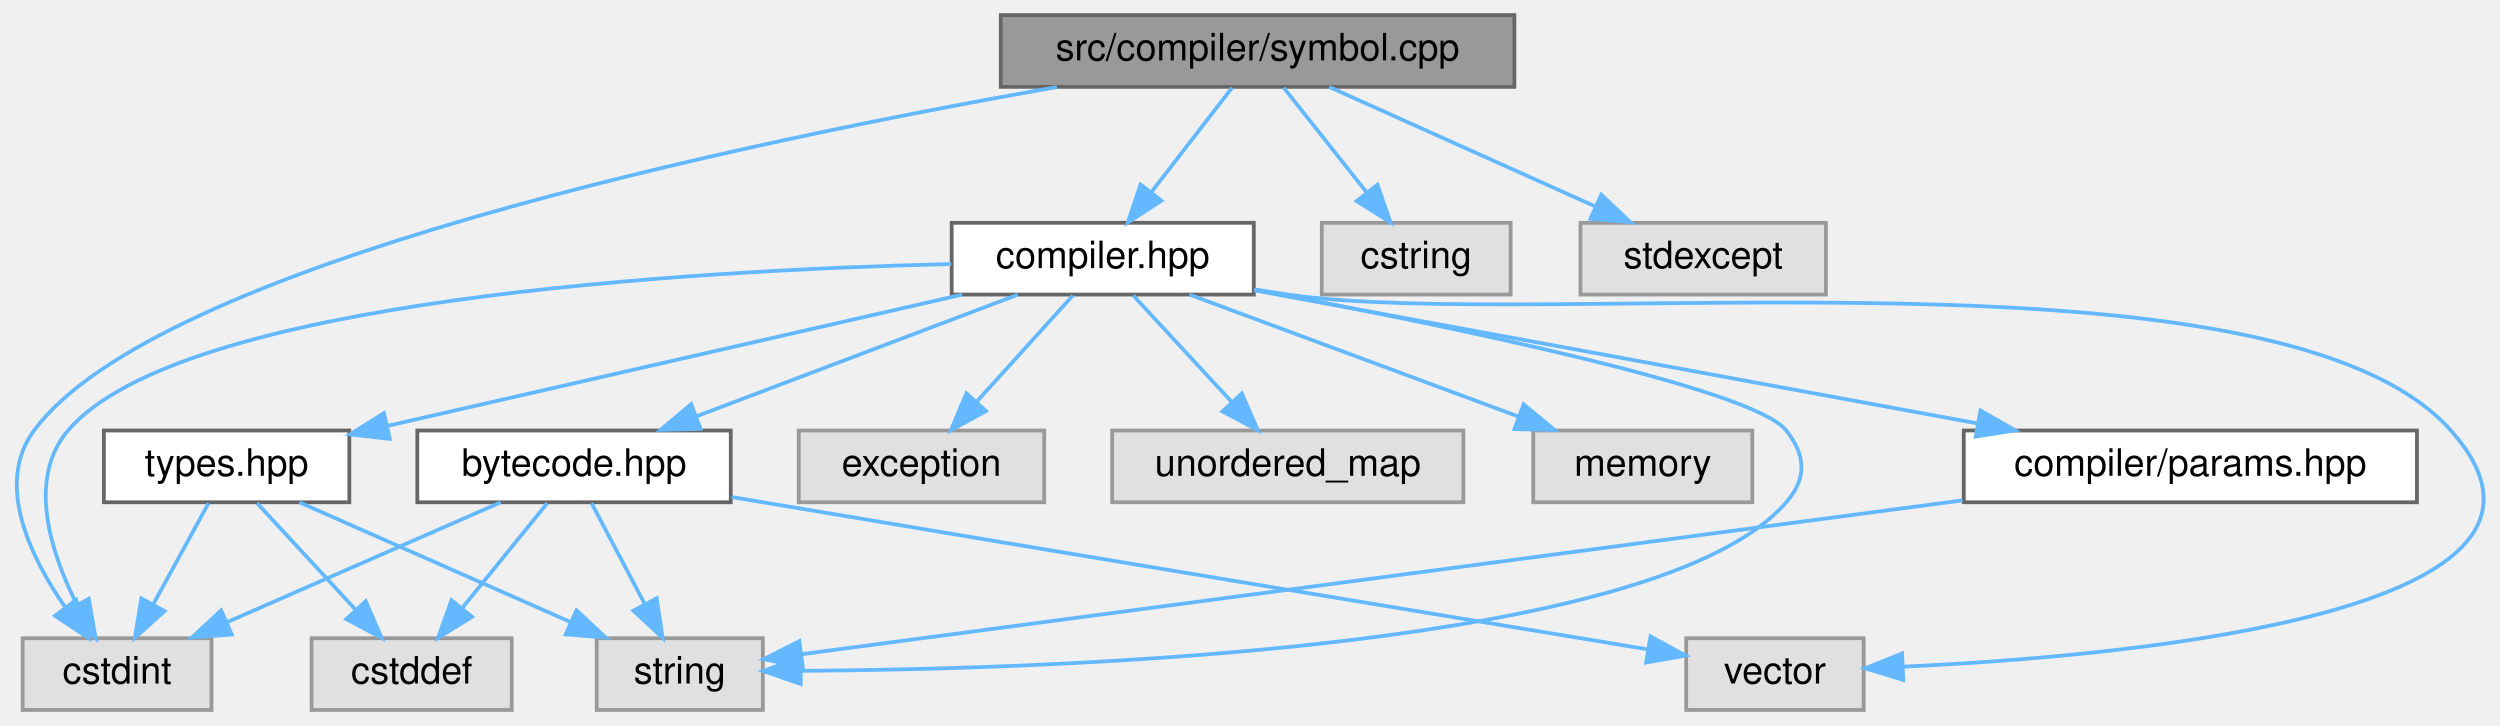
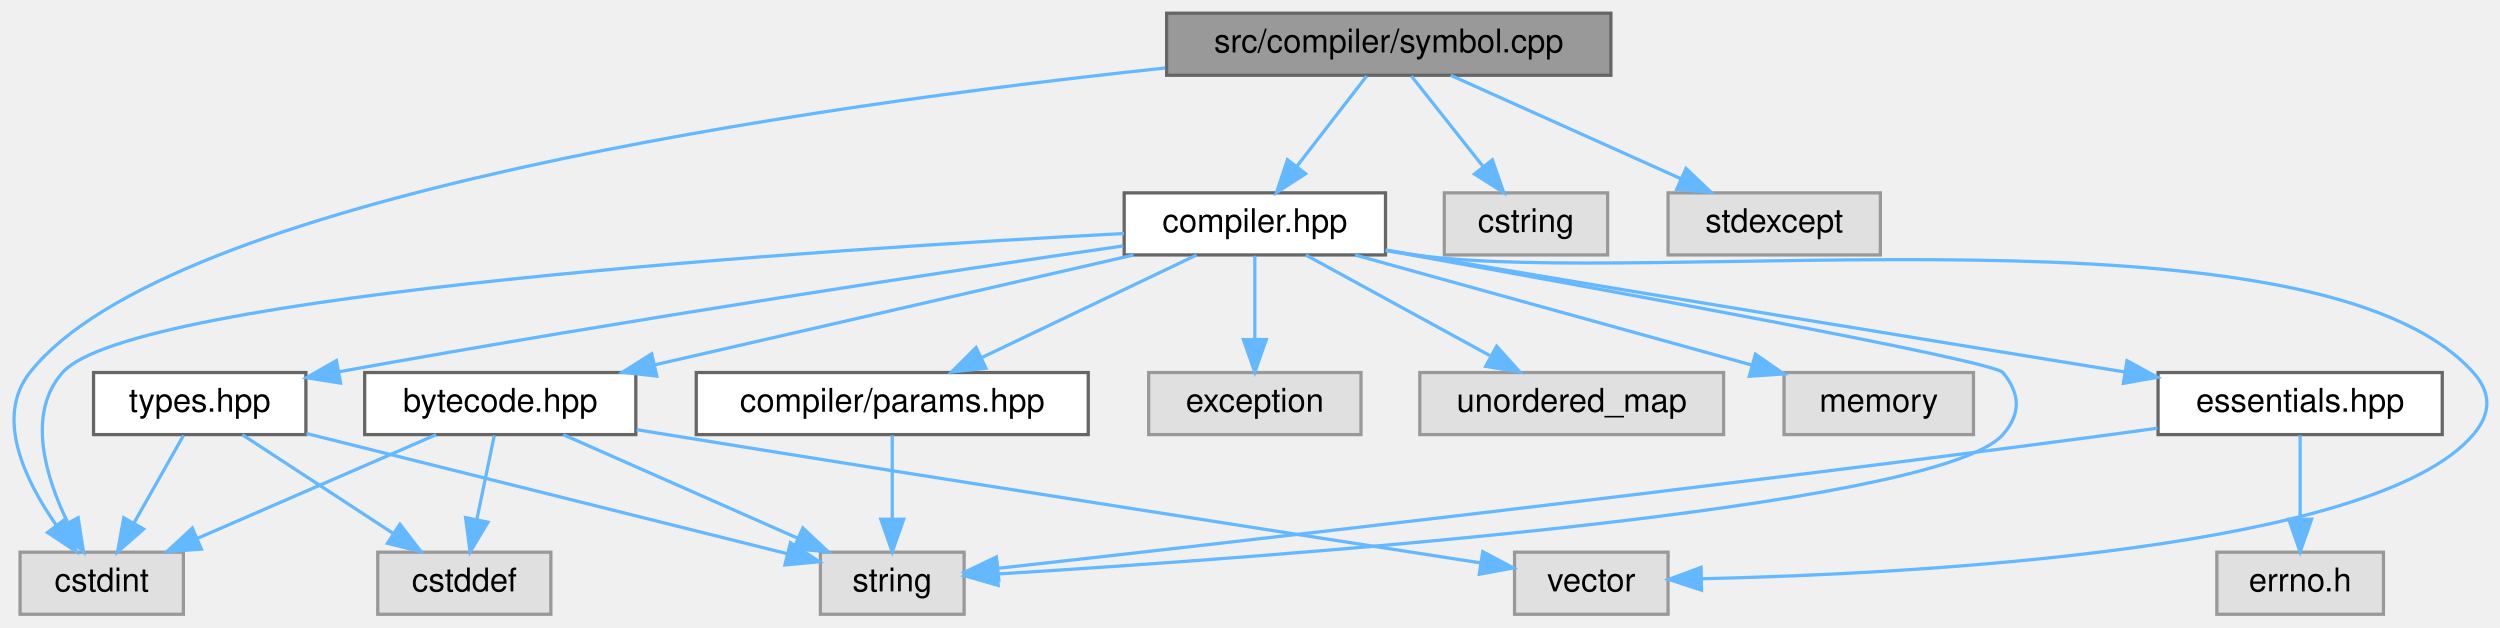
- <svg xmlns="http://www.w3.org/2000/svg" xmlns:xlink="http://www.w3.org/1999/xlink" width="662pt" height="192pt" viewBox="0.00 0.00 661.67 192.00">
+ <svg xmlns="http://www.w3.org/2000/svg" xmlns:xlink="http://www.w3.org/1999/xlink" width="765pt" height="192pt" viewBox="0.00 0.00 765.32 192.00">
  <g id="graph0" class="graph" transform="scale(1 1) rotate(0) translate(4 188)">
    <g id="Node000001" class="node">
      <g id="a_Node000001">
        <a xlink:title=" ">
-           <polygon fill="#999999" stroke="#666666" points="396.84,-184 260.84,-184 260.84,-165 396.84,-165 396.84,-184" />
-           <text text-anchor="middle" x="328.84" y="-172" font-family="Helvetica,sans-Serif" font-size="10.00">src/compiler/symbol.cpp</text>
+           <polygon fill="#999999" stroke="#666666" points="489.14,-184 353.14,-184 353.14,-165 489.14,-165 489.14,-184" />
+           <text text-anchor="middle" x="421.14" y="-172" font-family="Helvetica,sans-Serif" font-size="10.00">src/compiler/symbol.cpp</text>
        </a>
      </g>
    </g>
    <g id="Node000002" class="node">
      <g id="a_Node000002">
        <a xlink:href="compiler_8hpp.html" target="_top" xlink:title=" ">
-           <polygon fill="white" stroke="#666666" points="327.84,-129 247.84,-129 247.84,-110 327.84,-110 327.84,-129" />
-           <text text-anchor="middle" x="287.84" y="-117" font-family="Helvetica,sans-Serif" font-size="10.00">compiler.hpp</text>
+           <polygon fill="white" stroke="#666666" points="420.14,-129 340.14,-129 340.14,-110 420.14,-110 420.14,-129" />
+           <text text-anchor="middle" x="380.14" y="-117" font-family="Helvetica,sans-Serif" font-size="10.00">compiler.hpp</text>
        </a>
      </g>
    </g>
    <g id="edge1_Node000001_Node000002" class="edge">
      <g id="a_edge1_Node000001_Node000002">
        <a xlink:title=" ">
-           <path fill="none" stroke="#63b8ff" d="M322.07,-164.75C316.28,-157.26 307.79,-146.28 300.71,-137.13" />
-           <polygon fill="#63b8ff" stroke="#63b8ff" points="303.37,-134.86 294.49,-129.09 297.84,-139.14 303.37,-134.86" />
+           <path fill="none" stroke="#63b8ff" d="M414.37,-164.75C408.57,-157.26 400.08,-146.28 393,-137.13" />
+           <polygon fill="#63b8ff" stroke="#63b8ff" points="395.67,-134.86 386.78,-129.09 390.13,-139.14 395.67,-134.86" />
        </a>
      </g>
    </g>
    <g id="Node000004" class="node">
      <g id="a_Node000004">
        <a xlink:title=" ">
-           <polygon fill="#e0e0e0" stroke="#999999" points="51.84,-19 1.84,-19 1.84,0 51.84,0 51.84,-19" />
-           <text text-anchor="middle" x="26.84" y="-7" font-family="Helvetica,sans-Serif" font-size="10.00">cstdint</text>
-         </a>
-       </g>
-     </g>
-     <g id="edge19_Node000001_Node000004" class="edge">
-       <g id="a_edge19_Node000001_Node000004">
-         <a xlink:title=" ">
-           <path fill="none" stroke="#63b8ff" d="M275.7,-164.95C192.41,-150.33 37.24,-117.83 4.84,-74 -5.51,-59.99 3.7,-40.73 13.17,-27.1" />
-           <polygon fill="#63b8ff" stroke="#63b8ff" points="16,-29.16 19.23,-19.07 10.41,-24.94 16,-29.16" />
-         </a>
-       </g>
-     </g>
-     <g id="Node000013" class="node">
-       <g id="a_Node000013">
-         <a xlink:title=" ">
-           <polygon fill="#e0e0e0" stroke="#999999" points="395.84,-129 345.84,-129 345.84,-110 395.84,-110 395.84,-129" />
-           <text text-anchor="middle" x="370.84" y="-117" font-family="Helvetica,sans-Serif" font-size="10.00">cstring</text>
-         </a>
-       </g>
-     </g>
-     <g id="edge20_Node000001_Node000013" class="edge">
-       <g id="a_edge20_Node000001_Node000013">
-         <a xlink:title=" ">
-           <path fill="none" stroke="#63b8ff" d="M335.78,-164.75C341.71,-157.26 350.42,-146.28 357.67,-137.13" />
-           <polygon fill="#63b8ff" stroke="#63b8ff" points="360.57,-139.1 364.04,-129.09 355.08,-134.75 360.57,-139.1" />
-         </a>
-       </g>
-     </g>
-     <g id="Node000014" class="node">
-       <g id="a_Node000014">
-         <a xlink:title=" ">
-           <polygon fill="#e0e0e0" stroke="#999999" points="479.34,-129 414.34,-129 414.34,-110 479.34,-110 479.34,-129" />
-           <text text-anchor="middle" x="446.84" y="-117" font-family="Helvetica,sans-Serif" font-size="10.00">stdexcept</text>
-         </a>
-       </g>
-     </g>
-     <g id="edge21_Node000001_Node000014" class="edge">
-       <g id="a_edge21_Node000001_Node000014">
-         <a xlink:title=" ">
-           <path fill="none" stroke="#63b8ff" d="M347.8,-164.98C366.87,-156.42 396.5,-143.11 418.39,-133.28" />
-           <polygon fill="#63b8ff" stroke="#63b8ff" points="419.85,-136.46 427.54,-129.17 416.98,-130.07 419.85,-136.46" />
+           <polygon fill="#e0e0e0" stroke="#999999" points="52.14,-19 2.14,-19 2.14,0 52.14,0 52.14,-19" />
+           <text text-anchor="middle" x="27.14" y="-7" font-family="Helvetica,sans-Serif" font-size="10.00">cstdint</text>
+         </a>
+       </g>
+     </g>
+     <g id="edge22_Node000001_Node000004" class="edge">
+       <g id="a_edge22_Node000001_Node000004">
+         <a xlink:title=" ">
+           <path fill="none" stroke="#63b8ff" d="M352.71,-167.23C245.98,-155.87 47.68,-127.93 5.14,-74 -5.65,-60.33 3.62,-41 13.23,-27.27" />
+           <polygon fill="#63b8ff" stroke="#63b8ff" points="16.12,-29.25 19.39,-19.17 10.55,-25.02 16.12,-29.25" />
+         </a>
+       </g>
+     </g>
+     <g id="Node000015" class="node">
+       <g id="a_Node000015">
+         <a xlink:title=" ">
+           <polygon fill="#e0e0e0" stroke="#999999" points="488.14,-129 438.14,-129 438.14,-110 488.14,-110 488.14,-129" />
+           <text text-anchor="middle" x="463.14" y="-117" font-family="Helvetica,sans-Serif" font-size="10.00">cstring</text>
+         </a>
+       </g>
+     </g>
+     <g id="edge23_Node000001_Node000015" class="edge">
+       <g id="a_edge23_Node000001_Node000015">
+         <a xlink:title=" ">
+           <path fill="none" stroke="#63b8ff" d="M428.07,-164.75C434,-157.26 442.71,-146.28 449.96,-137.13" />
+           <polygon fill="#63b8ff" stroke="#63b8ff" points="452.86,-139.1 456.33,-129.09 447.38,-134.75 452.86,-139.1" />
+         </a>
+       </g>
+     </g>
+     <g id="Node000016" class="node">
+       <g id="a_Node000016">
+         <a xlink:title=" ">
+           <polygon fill="#e0e0e0" stroke="#999999" points="571.64,-129 506.64,-129 506.64,-110 571.64,-110 571.64,-129" />
+           <text text-anchor="middle" x="539.14" y="-117" font-family="Helvetica,sans-Serif" font-size="10.00">stdexcept</text>
+         </a>
+       </g>
+     </g>
+     <g id="edge24_Node000001_Node000016" class="edge">
+       <g id="a_edge24_Node000001_Node000016">
+         <a xlink:title=" ">
+           <path fill="none" stroke="#63b8ff" d="M440.09,-164.98C459.16,-156.42 488.8,-143.11 510.68,-133.28" />
+           <polygon fill="#63b8ff" stroke="#63b8ff" points="512.14,-136.46 519.83,-129.17 509.28,-130.07 512.14,-136.46" />
        </a>
      </g>
    </g>
    <g id="Node000003" class="node">
      <g id="a_Node000003">
        <a xlink:href="bytecode_8hpp.html" target="_top" xlink:title=" ">
-           <polygon fill="white" stroke="#666666" points="189.34,-74 106.34,-74 106.34,-55 189.34,-55 189.34,-74" />
-           <text text-anchor="middle" x="147.84" y="-62" font-family="Helvetica,sans-Serif" font-size="10.00">bytecode.hpp</text>
+           <polygon fill="white" stroke="#666666" points="190.64,-74 107.64,-74 107.64,-55 190.64,-55 190.64,-74" />
+           <text text-anchor="middle" x="149.14" y="-62" font-family="Helvetica,sans-Serif" font-size="10.00">bytecode.hpp</text>
        </a>
      </g>
    </g>
    <g id="edge2_Node000002_Node000003" class="edge">
      <g id="a_edge2_Node000002_Node000003">
        <a xlink:title=" ">
-           <path fill="none" stroke="#63b8ff" d="M265.35,-109.98C242.32,-101.27 206.3,-87.63 180.21,-77.75" />
-           <polygon fill="#63b8ff" stroke="#63b8ff" points="181.34,-74.44 170.75,-74.17 178.86,-80.98 181.34,-74.44" />
-         </a>
-       </g>
-     </g>
-     <g id="edge13_Node000002_Node000004" class="edge">
-       <g id="a_edge13_Node000002_Node000004">
-         <a xlink:title=" ">
-           <path fill="none" stroke="#63b8ff" d="M247.7,-118.09C178.99,-116.43 43.39,-108.73 13.84,-74 3.05,-61.31 9.09,-42.06 16.1,-28.08" />
-           <polygon fill="#63b8ff" stroke="#63b8ff" points="19.35,-29.44 21.15,-19 13.23,-26.04 19.35,-29.44" />
+           <path fill="none" stroke="#63b8ff" d="M343.02,-109.98C303.15,-100.84 239.67,-86.27 196.29,-76.32" />
+           <polygon fill="#63b8ff" stroke="#63b8ff" points="197.07,-72.91 186.54,-74.08 195.5,-79.73 197.07,-72.91" />
+         </a>
+       </g>
+     </g>
+     <g id="edge16_Node000002_Node000004" class="edge">
+       <g id="a_edge16_Node000002_Node000004">
+         <a xlink:title=" ">
+           <path fill="none" stroke="#63b8ff" d="M340.11,-116.56C249.81,-111.79 36.43,-98.05 15.14,-74 4.12,-61.56 9.86,-42.27 16.66,-28.21" />
+           <polygon fill="#63b8ff" stroke="#63b8ff" points="19.92,-29.54 21.57,-19.08 13.76,-26.23 19.92,-29.54" />
        </a>
      </g>
    </g>
    <g id="Node000006" class="node">
      <g id="a_Node000006">
        <a xlink:title=" ">
-           <polygon fill="#e0e0e0" stroke="#999999" points="197.84,-19 153.84,-19 153.84,0 197.84,0 197.84,-19" />
-           <text text-anchor="middle" x="175.84" y="-7" font-family="Helvetica,sans-Serif" font-size="10.00">string</text>
-         </a>
-       </g>
-     </g>
-     <g id="edge15_Node000002_Node000006" class="edge">
-       <g id="a_edge15_Node000002_Node000006">
-         <a xlink:title=" ">
-           <path fill="none" stroke="#63b8ff" d="M328.11,-111.3C378.73,-101.85 460.11,-85.14 468.84,-74 474.05,-67.35 474.35,-61.4 468.84,-55 435.5,-16.2 277.15,-10.83 208.13,-10.36" />
-           <polygon fill="#63b8ff" stroke="#63b8ff" points="207.87,-6.86 197.86,-10.33 207.84,-13.86 207.87,-6.86" />
+           <polygon fill="#e0e0e0" stroke="#999999" points="291.14,-19 247.14,-19 247.14,0 291.14,0 291.14,-19" />
+           <text text-anchor="middle" x="269.14" y="-7" font-family="Helvetica,sans-Serif" font-size="10.00">string</text>
+         </a>
+       </g>
+     </g>
+     <g id="edge18_Node000002_Node000006" class="edge">
+       <g id="a_edge18_Node000002_Node000006">
+         <a xlink:title=" ">
+           <path fill="none" stroke="#63b8ff" d="M420.16,-111.39C485,-99.77 606.12,-77.66 609.14,-74 614.51,-67.48 614.71,-61.35 609.14,-55 588.98,-32.04 382.52,-17.29 301.51,-12.34" />
+           <polygon fill="#63b8ff" stroke="#63b8ff" points="301.57,-8.84 291.38,-11.74 301.16,-15.83 301.57,-8.84" />
        </a>
      </g>
    </g>
    <g id="Node000007" class="node">
      <g id="a_Node000007">
        <a xlink:title=" ">
-           <polygon fill="#e0e0e0" stroke="#999999" points="489.34,-19 442.34,-19 442.34,0 489.34,0 489.34,-19" />
-           <text text-anchor="middle" x="465.84" y="-7" font-family="Helvetica,sans-Serif" font-size="10.00">vector</text>
-         </a>
-       </g>
-     </g>
-     <g id="edge17_Node000002_Node000007" class="edge">
-       <g id="a_edge17_Node000002_Node000007">
-         <a xlink:title=" ">
-           <path fill="none" stroke="#63b8ff" d="M327.93,-111.36C330.94,-110.88 333.94,-110.42 336.84,-110 405.04,-100.11 599.03,-125.48 644.84,-74 687.32,-26.27 562.92,-14.41 499.94,-11.47" />
-           <polygon fill="#63b8ff" stroke="#63b8ff" points="499.81,-7.96 489.68,-11.04 499.52,-14.96 499.81,-7.96" />
+           <polygon fill="#e0e0e0" stroke="#999999" points="506.64,-19 459.64,-19 459.64,0 506.64,0 506.64,-19" />
+           <text text-anchor="middle" x="483.14" y="-7" font-family="Helvetica,sans-Serif" font-size="10.00">vector</text>
+         </a>
+       </g>
+     </g>
+     <g id="edge20_Node000002_Node000007" class="edge">
+       <g id="a_edge20_Node000002_Node000007">
+         <a xlink:title=" ">
+           <path fill="none" stroke="#63b8ff" d="M420.22,-111.34C423.23,-110.87 426.23,-110.41 429.14,-110 500.86,-99.8 704.82,-127.98 753.14,-74 758.77,-67.71 758.6,-61.44 753.14,-55 723.22,-19.75 582.68,-12.38 517.05,-10.87" />
+           <polygon fill="#63b8ff" stroke="#63b8ff" points="516.89,-7.36 506.82,-10.67 516.75,-14.36 516.89,-7.36" />
        </a>
      </g>
    </g>
    <g id="Node000008" class="node">
      <g id="a_Node000008">
-         <a xlink:href="params_8hpp.html" target="_top" xlink:title=" ">
-           <polygon fill="white" stroke="#666666" points="635.84,-74 515.84,-74 515.84,-55 635.84,-55 635.84,-74" />
-           <text text-anchor="middle" x="575.84" y="-62" font-family="Helvetica,sans-Serif" font-size="10.00">compiler/params.hpp</text>
+         <a xlink:href="essentials_8hpp.html" target="_top" xlink:title=" ">
+           <polygon fill="white" stroke="#666666" points="743.64,-74 656.64,-74 656.64,-55 743.64,-55 743.64,-74" />
+           <text text-anchor="middle" x="700.14" y="-62" font-family="Helvetica,sans-Serif" font-size="10.00">essentials.hpp</text>
        </a>
      </g>
    </g>
    <g id="edge7_Node000002_Node000008" class="edge">
      <g id="a_edge7_Node000002_Node000008">
        <a xlink:title=" ">
-           <path fill="none" stroke="#63b8ff" d="M327.89,-111.13C377.65,-101.97 462.88,-86.29 519.29,-75.91" />
-           <polygon fill="#63b8ff" stroke="#63b8ff" points="520.27,-79.29 529.47,-74.03 519,-72.4 520.27,-79.29" />
+           <path fill="none" stroke="#63b8ff" d="M420.24,-111.51C423.25,-111 426.24,-110.49 429.14,-110 504.44,-97.29 591.6,-83.06 646.3,-74.19" />
+           <polygon fill="#63b8ff" stroke="#63b8ff" points="647.15,-77.6 656.46,-72.55 646.03,-70.69 647.15,-77.6" />
+         </a>
+       </g>
+     </g>
+     <g id="Node000010" class="node">
+       <g id="a_Node000010">
+         <a xlink:href="params_8hpp.html" target="_top" xlink:title=" ">
+           <polygon fill="white" stroke="#666666" points="329.14,-74 209.14,-74 209.14,-55 329.14,-55 329.14,-74" />
+           <text text-anchor="middle" x="269.14" y="-62" font-family="Helvetica,sans-Serif" font-size="10.00">compiler/params.hpp</text>
+         </a>
+       </g>
+     </g>
+     <g id="edge10_Node000002_Node000010" class="edge">
+       <g id="a_edge10_Node000002_Node000010">
+         <a xlink:title=" ">
+           <path fill="none" stroke="#63b8ff" d="M362.3,-109.98C344.53,-101.5 316.99,-88.35 296.46,-78.54" />
+           <polygon fill="#63b8ff" stroke="#63b8ff" points="297.83,-75.32 287.29,-74.17 294.81,-81.64 297.83,-75.32" />
+         </a>
+       </g>
+     </g>
+     <g id="Node000011" class="node">
+       <g id="a_Node000011">
+         <a xlink:href="types_8hpp.html" target="_top" xlink:title=" ">
+           <polygon fill="white" stroke="#666666" points="89.64,-74 24.64,-74 24.64,-55 89.64,-55 89.64,-74" />
+           <text text-anchor="middle" x="57.14" y="-62" font-family="Helvetica,sans-Serif" font-size="10.00">types.hpp</text>
+         </a>
+       </g>
+     </g>
+     <g id="edge12_Node000002_Node000011" class="edge">
+       <g id="a_edge12_Node000002_Node000011">
+         <a xlink:title=" ">
+           <path fill="none" stroke="#63b8ff" d="M339.87,-112.77C286.99,-105.1 191,-90.71 99.74,-74.23" />
+           <polygon fill="#63b8ff" stroke="#63b8ff" points="100.25,-70.76 89.78,-72.42 98.99,-77.65 100.25,-70.76" />
+         </a>
+       </g>
+     </g>
+     <g id="Node000012" class="node">
+       <g id="a_Node000012">
+         <a xlink:title=" ">
+           <polygon fill="#e0e0e0" stroke="#999999" points="412.64,-74 347.64,-74 347.64,-55 412.64,-55 412.64,-74" />
+           <text text-anchor="middle" x="380.14" y="-62" font-family="Helvetica,sans-Serif" font-size="10.00">exception</text>
+         </a>
+       </g>
+     </g>
+     <g id="edge17_Node000002_Node000012" class="edge">
+       <g id="a_edge17_Node000002_Node000012">
+         <a xlink:title=" ">
+           <path fill="none" stroke="#63b8ff" d="M380.14,-109.75C380.14,-102.8 380.14,-92.85 380.14,-84.13" />
+           <polygon fill="#63b8ff" stroke="#63b8ff" points="383.64,-84.09 380.14,-74.09 376.64,-84.09 383.64,-84.09" />
+         </a>
+       </g>
+     </g>
+     <g id="Node000013" class="node">
+       <g id="a_Node000013">
+         <a xlink:title=" ">
+           <polygon fill="#e0e0e0" stroke="#999999" points="523.64,-74 430.64,-74 430.64,-55 523.64,-55 523.64,-74" />
+           <text text-anchor="middle" x="477.14" y="-62" font-family="Helvetica,sans-Serif" font-size="10.00">unordered_map</text>
+         </a>
+       </g>
+     </g>
+     <g id="edge19_Node000002_Node000013" class="edge">
+       <g id="a_edge19_Node000002_Node000013">
+         <a xlink:title=" ">
+           <path fill="none" stroke="#63b8ff" d="M395.72,-109.98C410.9,-101.69 434.23,-88.94 452.03,-79.22" />
+           <polygon fill="#63b8ff" stroke="#63b8ff" points="454.17,-82.04 461.27,-74.17 450.81,-75.89 454.17,-82.04" />
+         </a>
+       </g>
+     </g>
+     <g id="Node000014" class="node">
+       <g id="a_Node000014">
+         <a xlink:title=" ">
+           <polygon fill="#e0e0e0" stroke="#999999" points="600.14,-74 542.14,-74 542.14,-55 600.14,-55 600.14,-74" />
+           <text text-anchor="middle" x="571.14" y="-62" font-family="Helvetica,sans-Serif" font-size="10.00">memory</text>
+         </a>
+       </g>
+     </g>
+     <g id="edge21_Node000002_Node000014" class="edge">
+       <g id="a_edge21_Node000002_Node000014">
+         <a xlink:title=" ">
+           <path fill="none" stroke="#63b8ff" d="M410.82,-109.98C443.88,-100.81 496.57,-86.19 532.45,-76.24" />
+           <polygon fill="#63b8ff" stroke="#63b8ff" points="533.39,-79.61 542.09,-73.56 531.52,-72.86 533.39,-79.61" />
+         </a>
+       </g>
+     </g>
+     <g id="edge3_Node000003_Node000004" class="edge">
+       <g id="a_edge3_Node000003_Node000004">
+         <a xlink:title=" ">
+           <path fill="none" stroke="#63b8ff" d="M129.53,-54.98C109.82,-46.42 79.18,-33.11 56.55,-23.28" />
+           <polygon fill="#63b8ff" stroke="#63b8ff" points="57.66,-19.94 47.09,-19.17 54.87,-26.37 57.66,-19.94" />
+         </a>
+       </g>
+     </g>
+     <g id="Node000005" class="node">
+       <g id="a_Node000005">
+         <a xlink:title=" ">
+           <polygon fill="#e0e0e0" stroke="#999999" points="164.64,-19 111.64,-19 111.64,0 164.64,0 164.64,-19" />
+           <text text-anchor="middle" x="138.14" y="-7" font-family="Helvetica,sans-Serif" font-size="10.00">cstddef</text>
+         </a>
+       </g>
+     </g>
+     <g id="edge4_Node000003_Node000005" class="edge">
+       <g id="a_edge4_Node000003_Node000005">
+         <a xlink:title=" ">
+           <path fill="none" stroke="#63b8ff" d="M147.32,-54.75C145.88,-47.8 143.81,-37.85 142,-29.13" />
+           <polygon fill="#63b8ff" stroke="#63b8ff" points="145.38,-28.17 139.92,-19.09 138.52,-29.59 145.38,-28.17" />
+         </a>
+       </g>
+     </g>
+     <g id="edge5_Node000003_Node000006" class="edge">
+       <g id="a_edge5_Node000003_Node000006">
+         <a xlink:title=" ">
+           <path fill="none" stroke="#63b8ff" d="M168.42,-54.98C187.81,-46.42 217.94,-33.11 240.2,-23.28" />
+           <polygon fill="#63b8ff" stroke="#63b8ff" points="241.77,-26.41 249.5,-19.17 238.94,-20.01 241.77,-26.41" />
+         </a>
+       </g>
+     </g>
+     <g id="edge6_Node000003_Node000007" class="edge">
+       <g id="a_edge6_Node000003_Node000007">
+         <a xlink:title=" ">
+           <path fill="none" stroke="#63b8ff" d="M190.88,-56.51C194.01,-56 197.12,-55.49 200.14,-55 290.12,-40.43 396.31,-23.91 449.39,-15.7" />
+           <polygon fill="#63b8ff" stroke="#63b8ff" points="449.92,-19.16 459.27,-14.18 448.85,-12.25 449.92,-19.16" />
+         </a>
+       </g>
+     </g>
+     <g id="edge9_Node000008_Node000006" class="edge">
+       <g id="a_edge9_Node000008_Node000006">
+         <a xlink:title=" ">
+           <path fill="none" stroke="#63b8ff" d="M656.45,-56.97C651.62,-56.29 646.78,-55.62 642.14,-55 516.29,-38.27 366.16,-21.25 301.44,-14.06" />
+           <polygon fill="#63b8ff" stroke="#63b8ff" points="301.77,-10.57 291.44,-12.95 301,-17.53 301.77,-10.57" />
        </a>
      </g>
    </g>
    <g id="Node000009" class="node">
      <g id="a_Node000009">
-         <a xlink:href="types_8hpp.html" target="_top" xlink:title=" ">
-           <polygon fill="white" stroke="#666666" points="88.34,-74 23.34,-74 23.34,-55 88.34,-55 88.34,-74" />
-           <text text-anchor="middle" x="55.84" y="-62" font-family="Helvetica,sans-Serif" font-size="10.00">types.hpp</text>
-         </a>
-       </g>
-     </g>
-     <g id="edge9_Node000002_Node000009" class="edge">
-       <g id="a_edge9_Node000002_Node000009">
-         <a xlink:title=" ">
-           <path fill="none" stroke="#63b8ff" d="M250.57,-109.98C209.07,-100.5 142.1,-85.21 98.53,-75.25" />
-           <polygon fill="#63b8ff" stroke="#63b8ff" points="99.05,-71.78 88.53,-72.97 97.5,-78.61 99.05,-71.78" />
-         </a>
-       </g>
-     </g>
-     <g id="Node000010" class="node">
-       <g id="a_Node000010">
-         <a xlink:title=" ">
-           <polygon fill="#e0e0e0" stroke="#999999" points="272.34,-74 207.34,-74 207.34,-55 272.34,-55 272.34,-74" />
-           <text text-anchor="middle" x="239.84" y="-62" font-family="Helvetica,sans-Serif" font-size="10.00">exception</text>
-         </a>
-       </g>
-     </g>
-     <g id="edge14_Node000002_Node000010" class="edge">
-       <g id="a_edge14_Node000002_Node000010">
-         <a xlink:title=" ">
-           <path fill="none" stroke="#63b8ff" d="M279.92,-109.75C273,-102.11 262.78,-90.82 254.39,-81.56" />
-           <polygon fill="#63b8ff" stroke="#63b8ff" points="256.93,-79.15 247.62,-74.09 251.74,-83.85 256.93,-79.15" />
-         </a>
-       </g>
-     </g>
-     <g id="Node000011" class="node">
-       <g id="a_Node000011">
-         <a xlink:title=" ">
-           <polygon fill="#e0e0e0" stroke="#999999" points="383.34,-74 290.34,-74 290.34,-55 383.34,-55 383.34,-74" />
-           <text text-anchor="middle" x="336.84" y="-62" font-family="Helvetica,sans-Serif" font-size="10.00">unordered_map</text>
-         </a>
-       </g>
-     </g>
-     <g id="edge16_Node000002_Node000011" class="edge">
-       <g id="a_edge16_Node000002_Node000011">
-         <a xlink:title=" ">
-           <path fill="none" stroke="#63b8ff" d="M295.93,-109.75C303,-102.11 313.43,-90.82 321.99,-81.56" />
-           <polygon fill="#63b8ff" stroke="#63b8ff" points="324.68,-83.81 328.9,-74.09 319.54,-79.06 324.68,-83.81" />
-         </a>
-       </g>
-     </g>
-     <g id="Node000012" class="node">
-       <g id="a_Node000012">
-         <a xlink:title=" ">
-           <polygon fill="#e0e0e0" stroke="#999999" points="459.84,-74 401.84,-74 401.84,-55 459.84,-55 459.84,-74" />
-           <text text-anchor="middle" x="430.84" y="-62" font-family="Helvetica,sans-Serif" font-size="10.00">memory</text>
-         </a>
-       </g>
-     </g>
-     <g id="edge18_Node000002_Node000012" class="edge">
-       <g id="a_edge18_Node000002_Node000012">
-         <a xlink:title=" ">
-           <path fill="none" stroke="#63b8ff" d="M310.82,-109.98C334.34,-101.27 371.13,-87.63 397.78,-77.75" />
-           <polygon fill="#63b8ff" stroke="#63b8ff" points="399.29,-80.93 407.45,-74.17 396.86,-74.36 399.29,-80.93" />
-         </a>
-       </g>
-     </g>
-     <g id="edge3_Node000003_Node000004" class="edge">
-       <g id="a_edge3_Node000003_Node000004">
-         <a xlink:title=" ">
-           <path fill="none" stroke="#63b8ff" d="M128.4,-54.98C108.85,-46.42 78.46,-33.11 56.02,-23.28" />
-           <polygon fill="#63b8ff" stroke="#63b8ff" points="57.2,-19.98 46.64,-19.17 54.39,-26.39 57.2,-19.98" />
-         </a>
-       </g>
-     </g>
-     <g id="Node000005" class="node">
-       <g id="a_Node000005">
-         <a xlink:title=" ">
-           <polygon fill="#e0e0e0" stroke="#999999" points="131.34,-19 78.34,-19 78.34,0 131.34,0 131.34,-19" />
-           <text text-anchor="middle" x="104.84" y="-7" font-family="Helvetica,sans-Serif" font-size="10.00">cstddef</text>
-         </a>
-       </g>
-     </g>
-     <g id="edge4_Node000003_Node000005" class="edge">
-       <g id="a_edge4_Node000003_Node000005">
-         <a xlink:title=" ">
-           <path fill="none" stroke="#63b8ff" d="M140.74,-54.75C134.67,-47.26 125.76,-36.28 118.33,-27.13" />
-           <polygon fill="#63b8ff" stroke="#63b8ff" points="120.83,-24.65 111.81,-19.09 115.39,-29.06 120.83,-24.65" />
-         </a>
-       </g>
-     </g>
-     <g id="edge5_Node000003_Node000006" class="edge">
-       <g id="a_edge5_Node000003_Node000006">
-         <a xlink:title=" ">
-           <path fill="none" stroke="#63b8ff" d="M152.47,-54.75C156.3,-47.49 161.87,-36.95 166.61,-27.98" />
-           <polygon fill="#63b8ff" stroke="#63b8ff" points="169.73,-29.57 171.31,-19.09 163.54,-26.3 169.73,-29.57" />
-         </a>
-       </g>
-     </g>
-     <g id="edge6_Node000003_Node000007" class="edge">
-       <g id="a_edge6_Node000003_Node000007">
-         <a xlink:title=" ">
-           <path fill="none" stroke="#63b8ff" d="M189.58,-56.39C192.38,-55.92 195.15,-55.45 197.84,-55 282.09,-40.85 381.27,-24.45 432.09,-16.06" />
-           <polygon fill="#63b8ff" stroke="#63b8ff" points="432.88,-19.48 442.18,-14.4 431.74,-12.57 432.88,-19.48" />
-         </a>
-       </g>
-     </g>
-     <g id="edge8_Node000008_Node000006" class="edge">
-       <g id="a_edge8_Node000008_Node000006">
-         <a xlink:title=" ">
-           <path fill="none" stroke="#63b8ff" d="M515.53,-55.51C429.55,-44.12 274.8,-23.61 207.99,-14.76" />
-           <polygon fill="#63b8ff" stroke="#63b8ff" points="208.42,-11.29 198.05,-13.44 207.5,-18.23 208.42,-11.29" />
-         </a>
-       </g>
-     </g>
-     <g id="edge11_Node000009_Node000004" class="edge">
-       <g id="a_edge11_Node000009_Node000004">
-         <a xlink:title=" ">
-           <path fill="none" stroke="#63b8ff" d="M51.05,-54.75C47.09,-47.49 41.32,-36.95 36.41,-27.98" />
-           <polygon fill="#63b8ff" stroke="#63b8ff" points="39.41,-26.18 31.54,-19.09 33.27,-29.54 39.41,-26.18" />
-         </a>
-       </g>
-     </g>
-     <g id="edge10_Node000009_Node000005" class="edge">
-       <g id="a_edge10_Node000009_Node000005">
-         <a xlink:title=" ">
-           <path fill="none" stroke="#63b8ff" d="M63.93,-54.75C71,-47.11 81.43,-35.82 89.99,-26.56" />
-           <polygon fill="#63b8ff" stroke="#63b8ff" points="92.68,-28.81 96.9,-19.09 87.54,-24.06 92.68,-28.81" />
-         </a>
-       </g>
-     </g>
-     <g id="edge12_Node000009_Node000006" class="edge">
-       <g id="a_edge12_Node000009_Node000006">
-         <a xlink:title=" ">
-           <path fill="none" stroke="#63b8ff" d="M75.12,-54.98C94.51,-46.42 124.65,-33.11 146.91,-23.28" />
-           <polygon fill="#63b8ff" stroke="#63b8ff" points="148.48,-26.41 156.21,-19.17 145.65,-20.01 148.48,-26.41" />
+         <a xlink:title=" ">
+           <polygon fill="#e0e0e0" stroke="#999999" points="725.64,-19 674.64,-19 674.64,0 725.64,0 725.64,-19" />
+           <text text-anchor="middle" x="700.14" y="-7" font-family="Helvetica,sans-Serif" font-size="10.00">errno.h</text>
+         </a>
+       </g>
+     </g>
+     <g id="edge8_Node000008_Node000009" class="edge">
+       <g id="a_edge8_Node000008_Node000009">
+         <a xlink:title=" ">
+           <path fill="none" stroke="#63b8ff" d="M700.14,-54.75C700.14,-47.8 700.14,-37.85 700.14,-29.13" />
+           <polygon fill="#63b8ff" stroke="#63b8ff" points="703.64,-29.09 700.14,-19.09 696.64,-29.09 703.64,-29.09" />
+         </a>
+       </g>
+     </g>
+     <g id="edge11_Node000010_Node000006" class="edge">
+       <g id="a_edge11_Node000010_Node000006">
+         <a xlink:title=" ">
+           <path fill="none" stroke="#63b8ff" d="M269.14,-54.75C269.14,-47.8 269.14,-37.85 269.14,-29.13" />
+           <polygon fill="#63b8ff" stroke="#63b8ff" points="272.64,-29.09 269.14,-19.09 265.64,-29.09 272.64,-29.09" />
+         </a>
+       </g>
+     </g>
+     <g id="edge14_Node000011_Node000004" class="edge">
+       <g id="a_edge14_Node000011_Node000004">
+         <a xlink:title=" ">
+           <path fill="none" stroke="#63b8ff" d="M52.18,-54.75C48.08,-47.49 42.11,-36.95 37.03,-27.98" />
+           <polygon fill="#63b8ff" stroke="#63b8ff" points="39.97,-26.07 32,-19.09 33.88,-29.52 39.97,-26.07" />
+         </a>
+       </g>
+     </g>
+     <g id="edge13_Node000011_Node000005" class="edge">
+       <g id="a_edge13_Node000011_Node000005">
+         <a xlink:title=" ">
+           <path fill="none" stroke="#63b8ff" d="M70.15,-54.98C82.59,-46.84 101.59,-34.41 116.34,-24.76" />
+           <polygon fill="#63b8ff" stroke="#63b8ff" points="118.43,-27.57 124.88,-19.17 114.6,-21.72 118.43,-27.57" />
+         </a>
+       </g>
+     </g>
+     <g id="edge15_Node000011_Node000006" class="edge">
+       <g id="a_edge15_Node000011_Node000006">
+         <a xlink:title=" ">
+           <path fill="none" stroke="#63b8ff" d="M89.8,-55.33C129.86,-45.32 197.35,-28.45 237.12,-18.5" />
+           <polygon fill="#63b8ff" stroke="#63b8ff" points="237.99,-21.89 246.84,-16.07 236.29,-15.1 237.99,-21.89" />
        </a>
      </g>
    </g>
  </g>
</svg>
